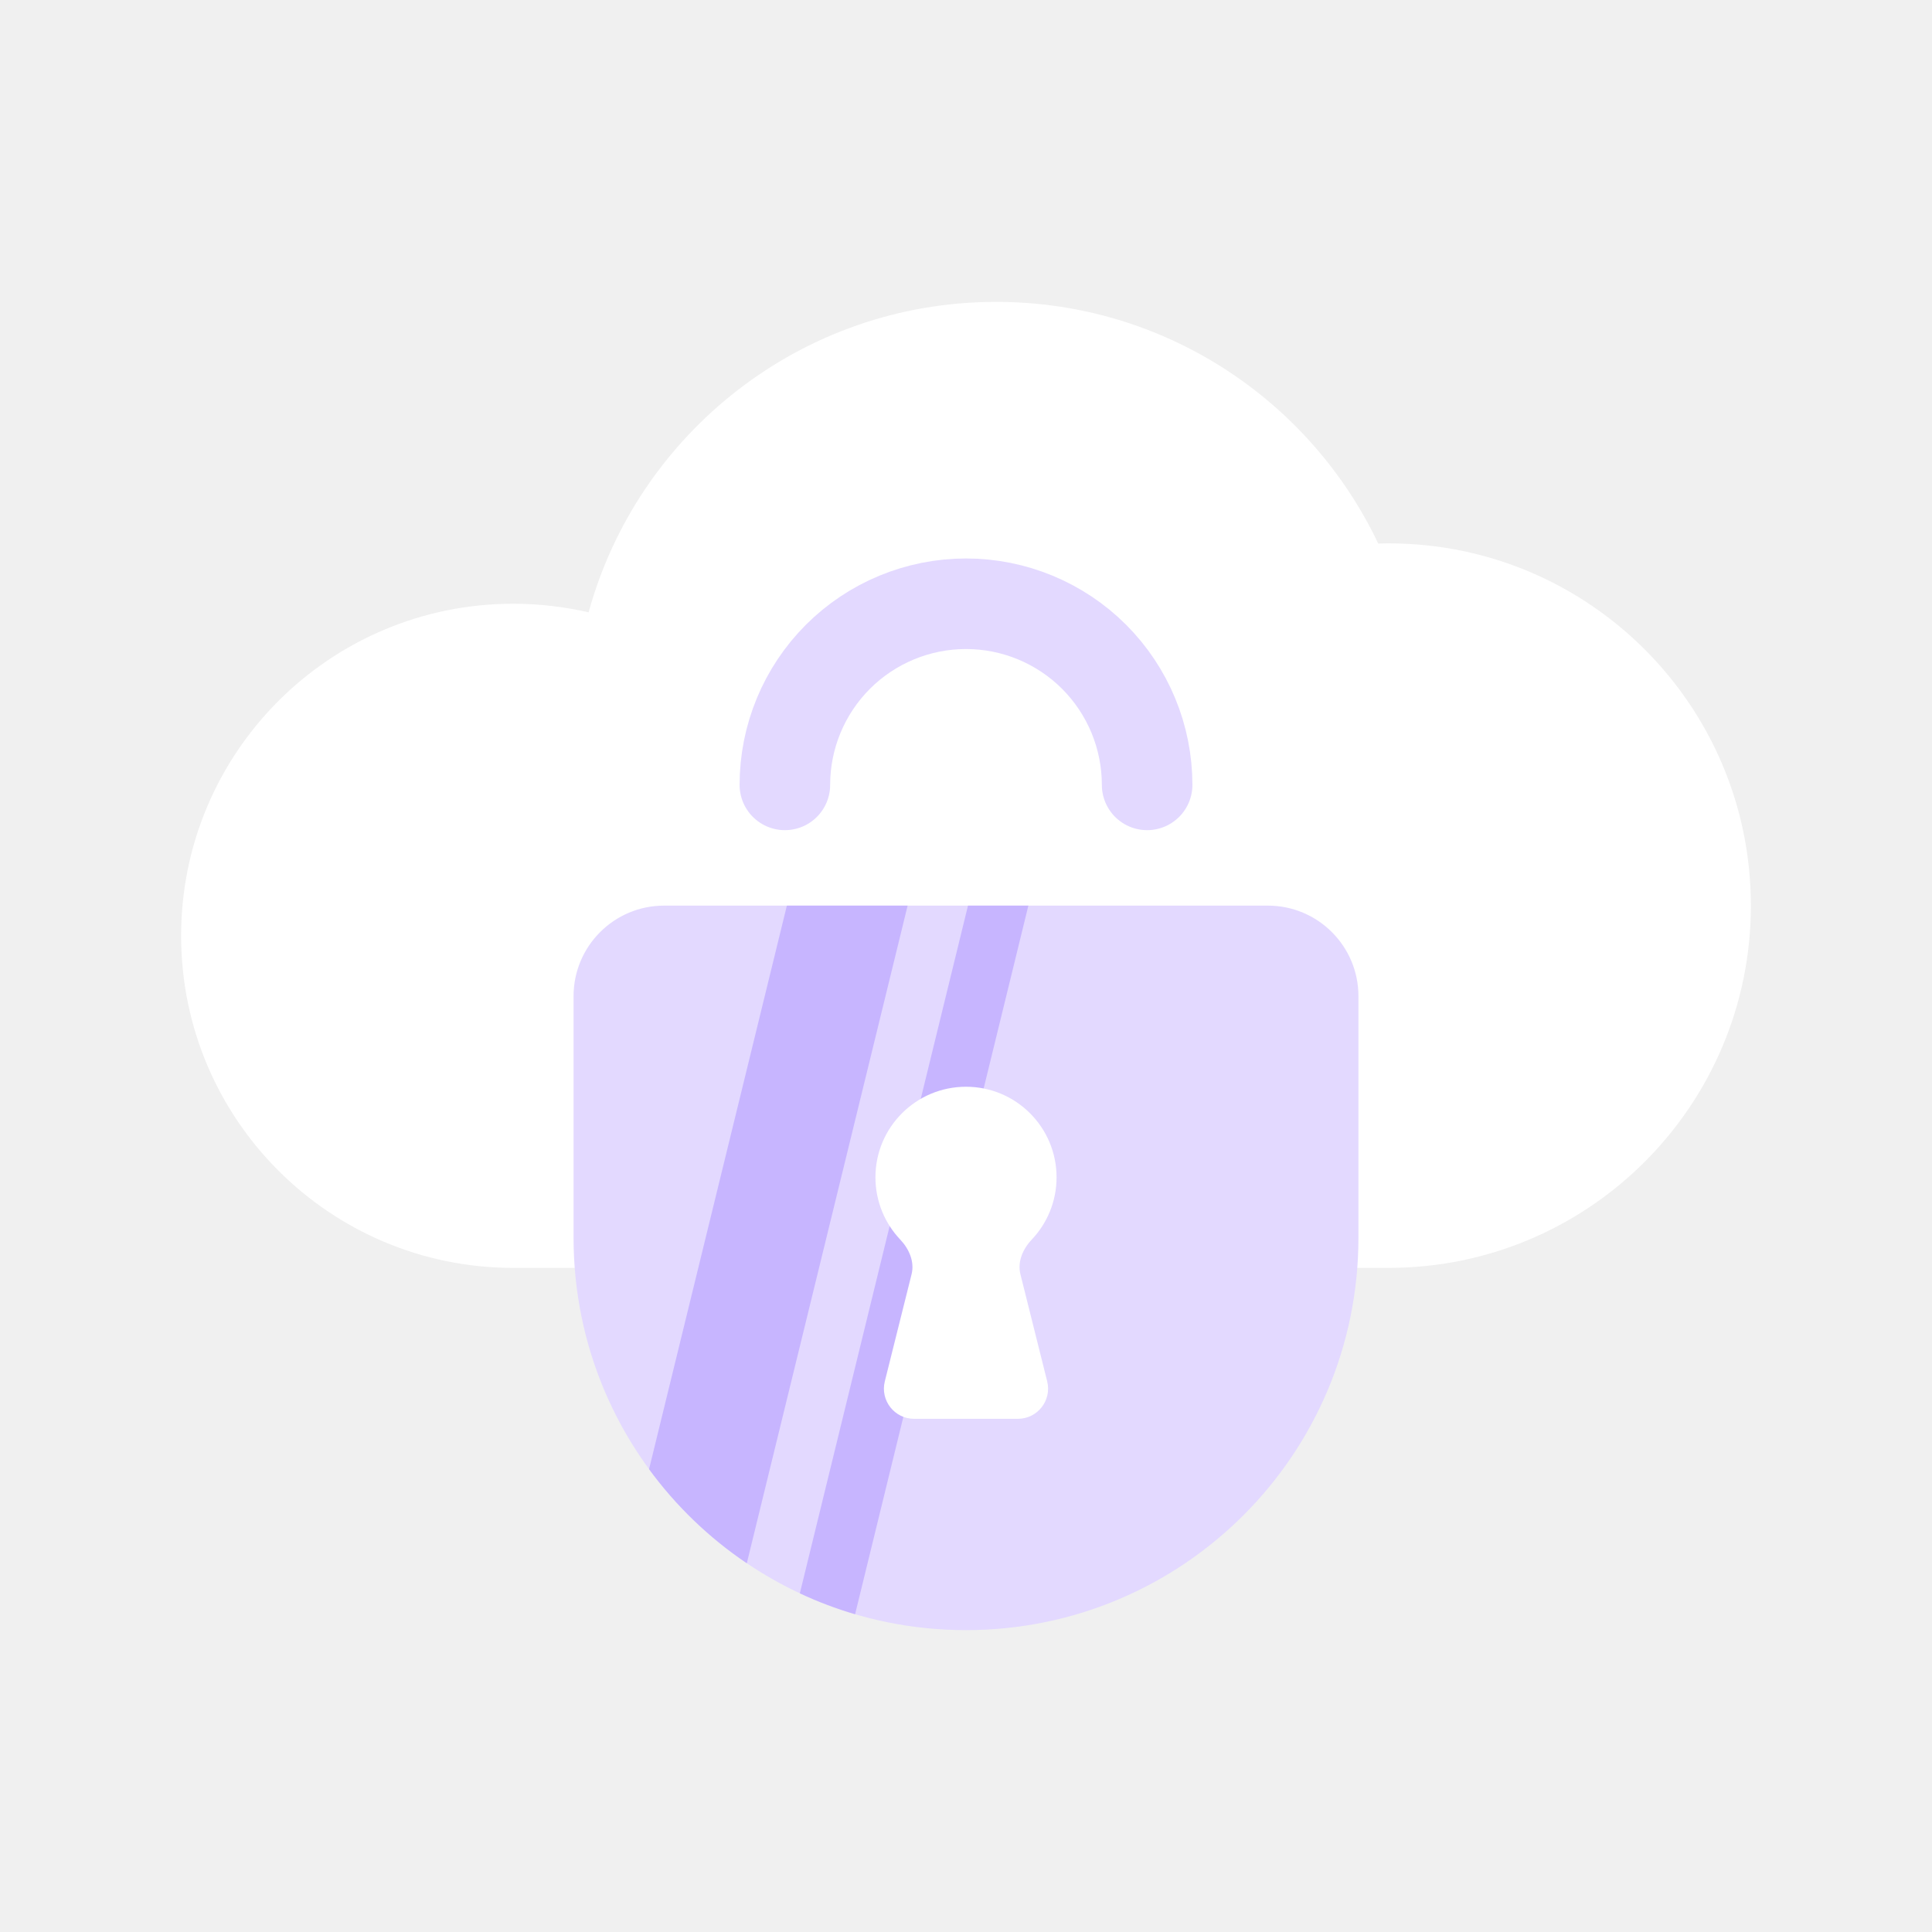
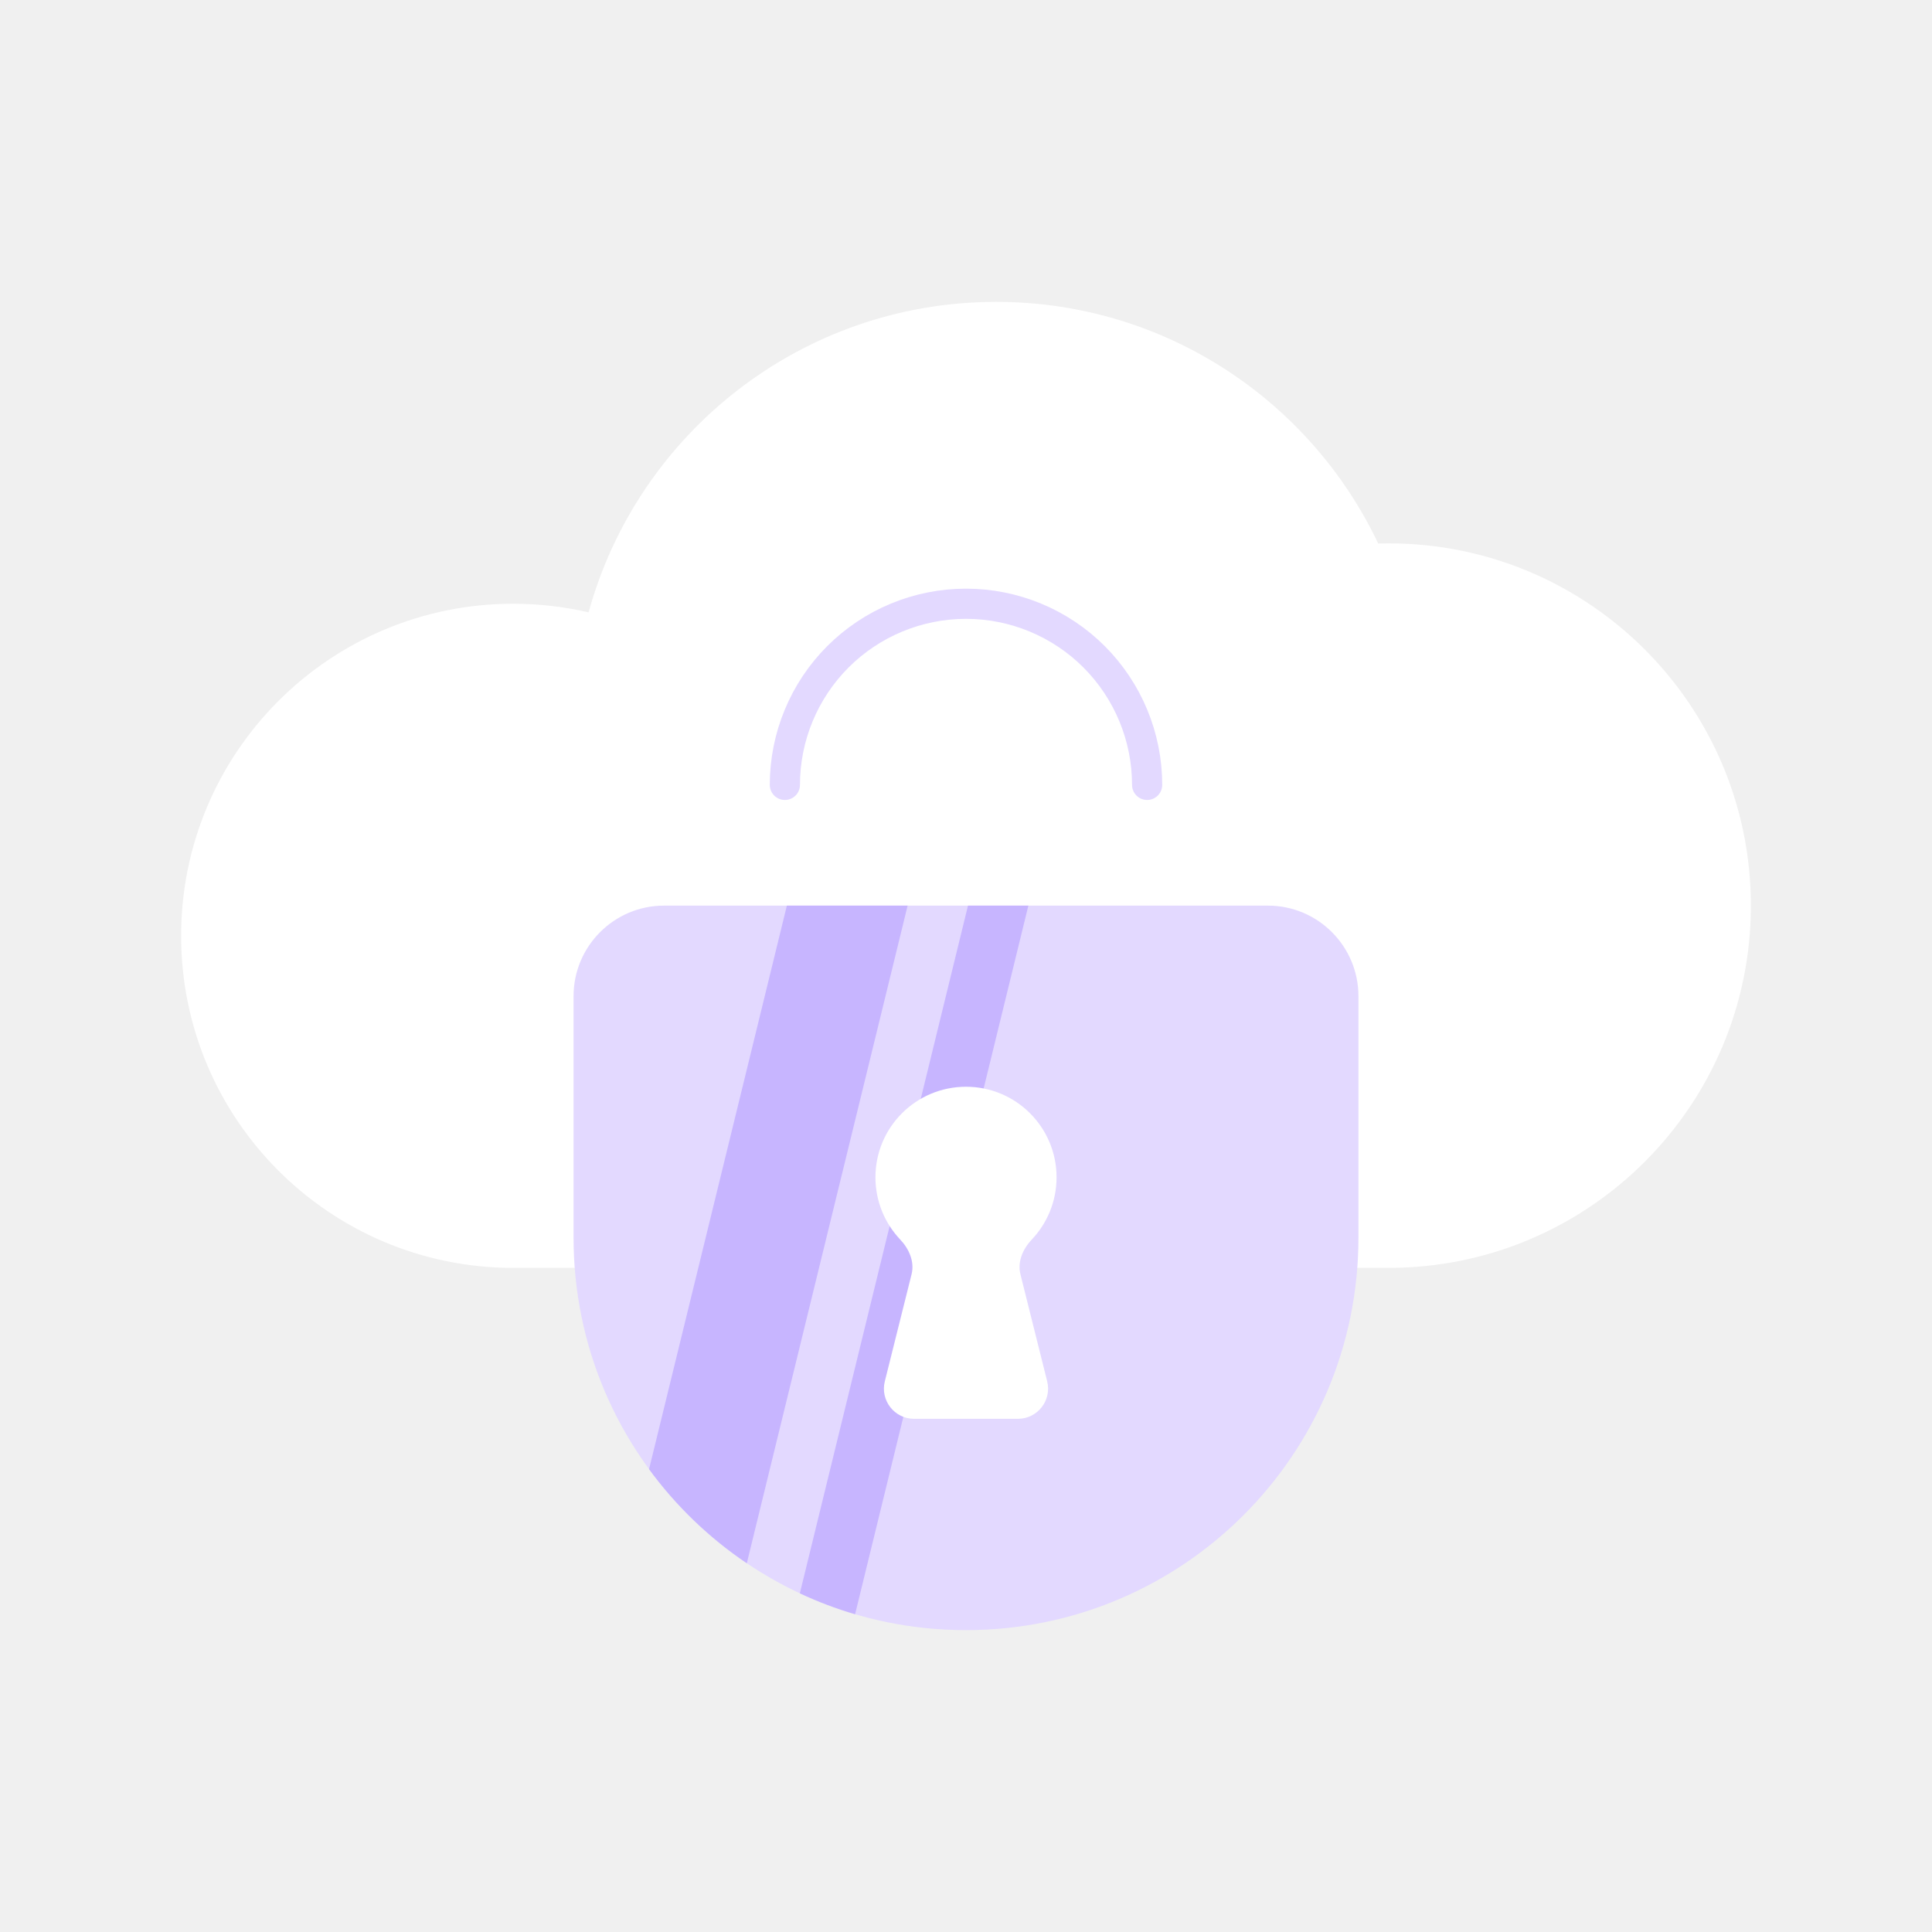
<svg xmlns="http://www.w3.org/2000/svg" viewBox="0 0 64 64" fill="none">
-   <g id="SVGRepo_bgCarrier" stroke-width="0" />
+   <g id="SVGRepo_bgCarrier" strokeWidth="0" />
  <g id="SVGRepo_tracerCarrier" stroke-linecap="round" stroke-linejoin="round" />
  <g id="SVGRepo_iconCarrier">
    <path fill-rule="evenodd" clip-rule="evenodd" d="M6 31C6 37.075 10.925 42 17 42H46C52.627 42 58 36.627 58 30C58 23.373 52.627 18 46 18C45.885 18 45.77 18.002 45.655 18.005C43.409 13.272 38.587 10 33 10C26.554 10 21.126 14.356 19.498 20.285C18.696 20.099 17.859 20 17 20C10.925 20 6 24.925 6 31Z" fill="#ffffff" />
    <path d="M19 33C19 31.343 20.343 30 22 30H42C43.657 30 45 31.343 45 33V41C45 48.18 39.18 54 32 54C24.82 54 19 48.18 19 41V33Z" fill="#E3D9FF" />
    <path fill-rule="evenodd" clip-rule="evenodd" d="M21.501 48.668L26.066 30H30.066L24.739 51.785C23.488 50.941 22.391 49.885 21.501 48.668ZM28.326 53.474C27.695 53.288 27.083 53.056 26.496 52.781L32.066 30H34.066L28.326 53.474Z" fill="#C7B5FF" />
-     <path d="M38 26C38 24.409 37.368 22.883 36.243 21.757C35.117 20.632 33.591 20 32 20C30.409 20 28.883 20.632 27.757 21.757C26.632 22.883 26 24.409 26 26" stroke="#E3D9FF" stroke-width="3" stroke-linecap="round" />
+     <path d="M38 26C38 24.409 37.368 22.883 36.243 21.757C35.117 20.632 33.591 20 32 20C30.409 20 28.883 20.632 27.757 21.757C26.632 22.883 26 24.409 26 26" stroke="#E3D9FF" strokeWidth="3" stroke-linecap="round" />
    <path fill-rule="evenodd" clip-rule="evenodd" d="M33.803 42.212C33.699 41.798 33.884 41.373 34.178 41.063C34.687 40.526 35 39.799 35 39C35 37.343 33.657 36 32 36C30.343 36 29 37.343 29 39C29 39.799 29.313 40.526 29.822 41.063C30.116 41.373 30.301 41.798 30.197 42.212L29.311 45.758C29.153 46.389 29.63 47 30.281 47H33.719C34.37 47 34.847 46.389 34.689 45.758L33.803 42.212Z" fill="#ffffff" />
  </g>
</svg>
